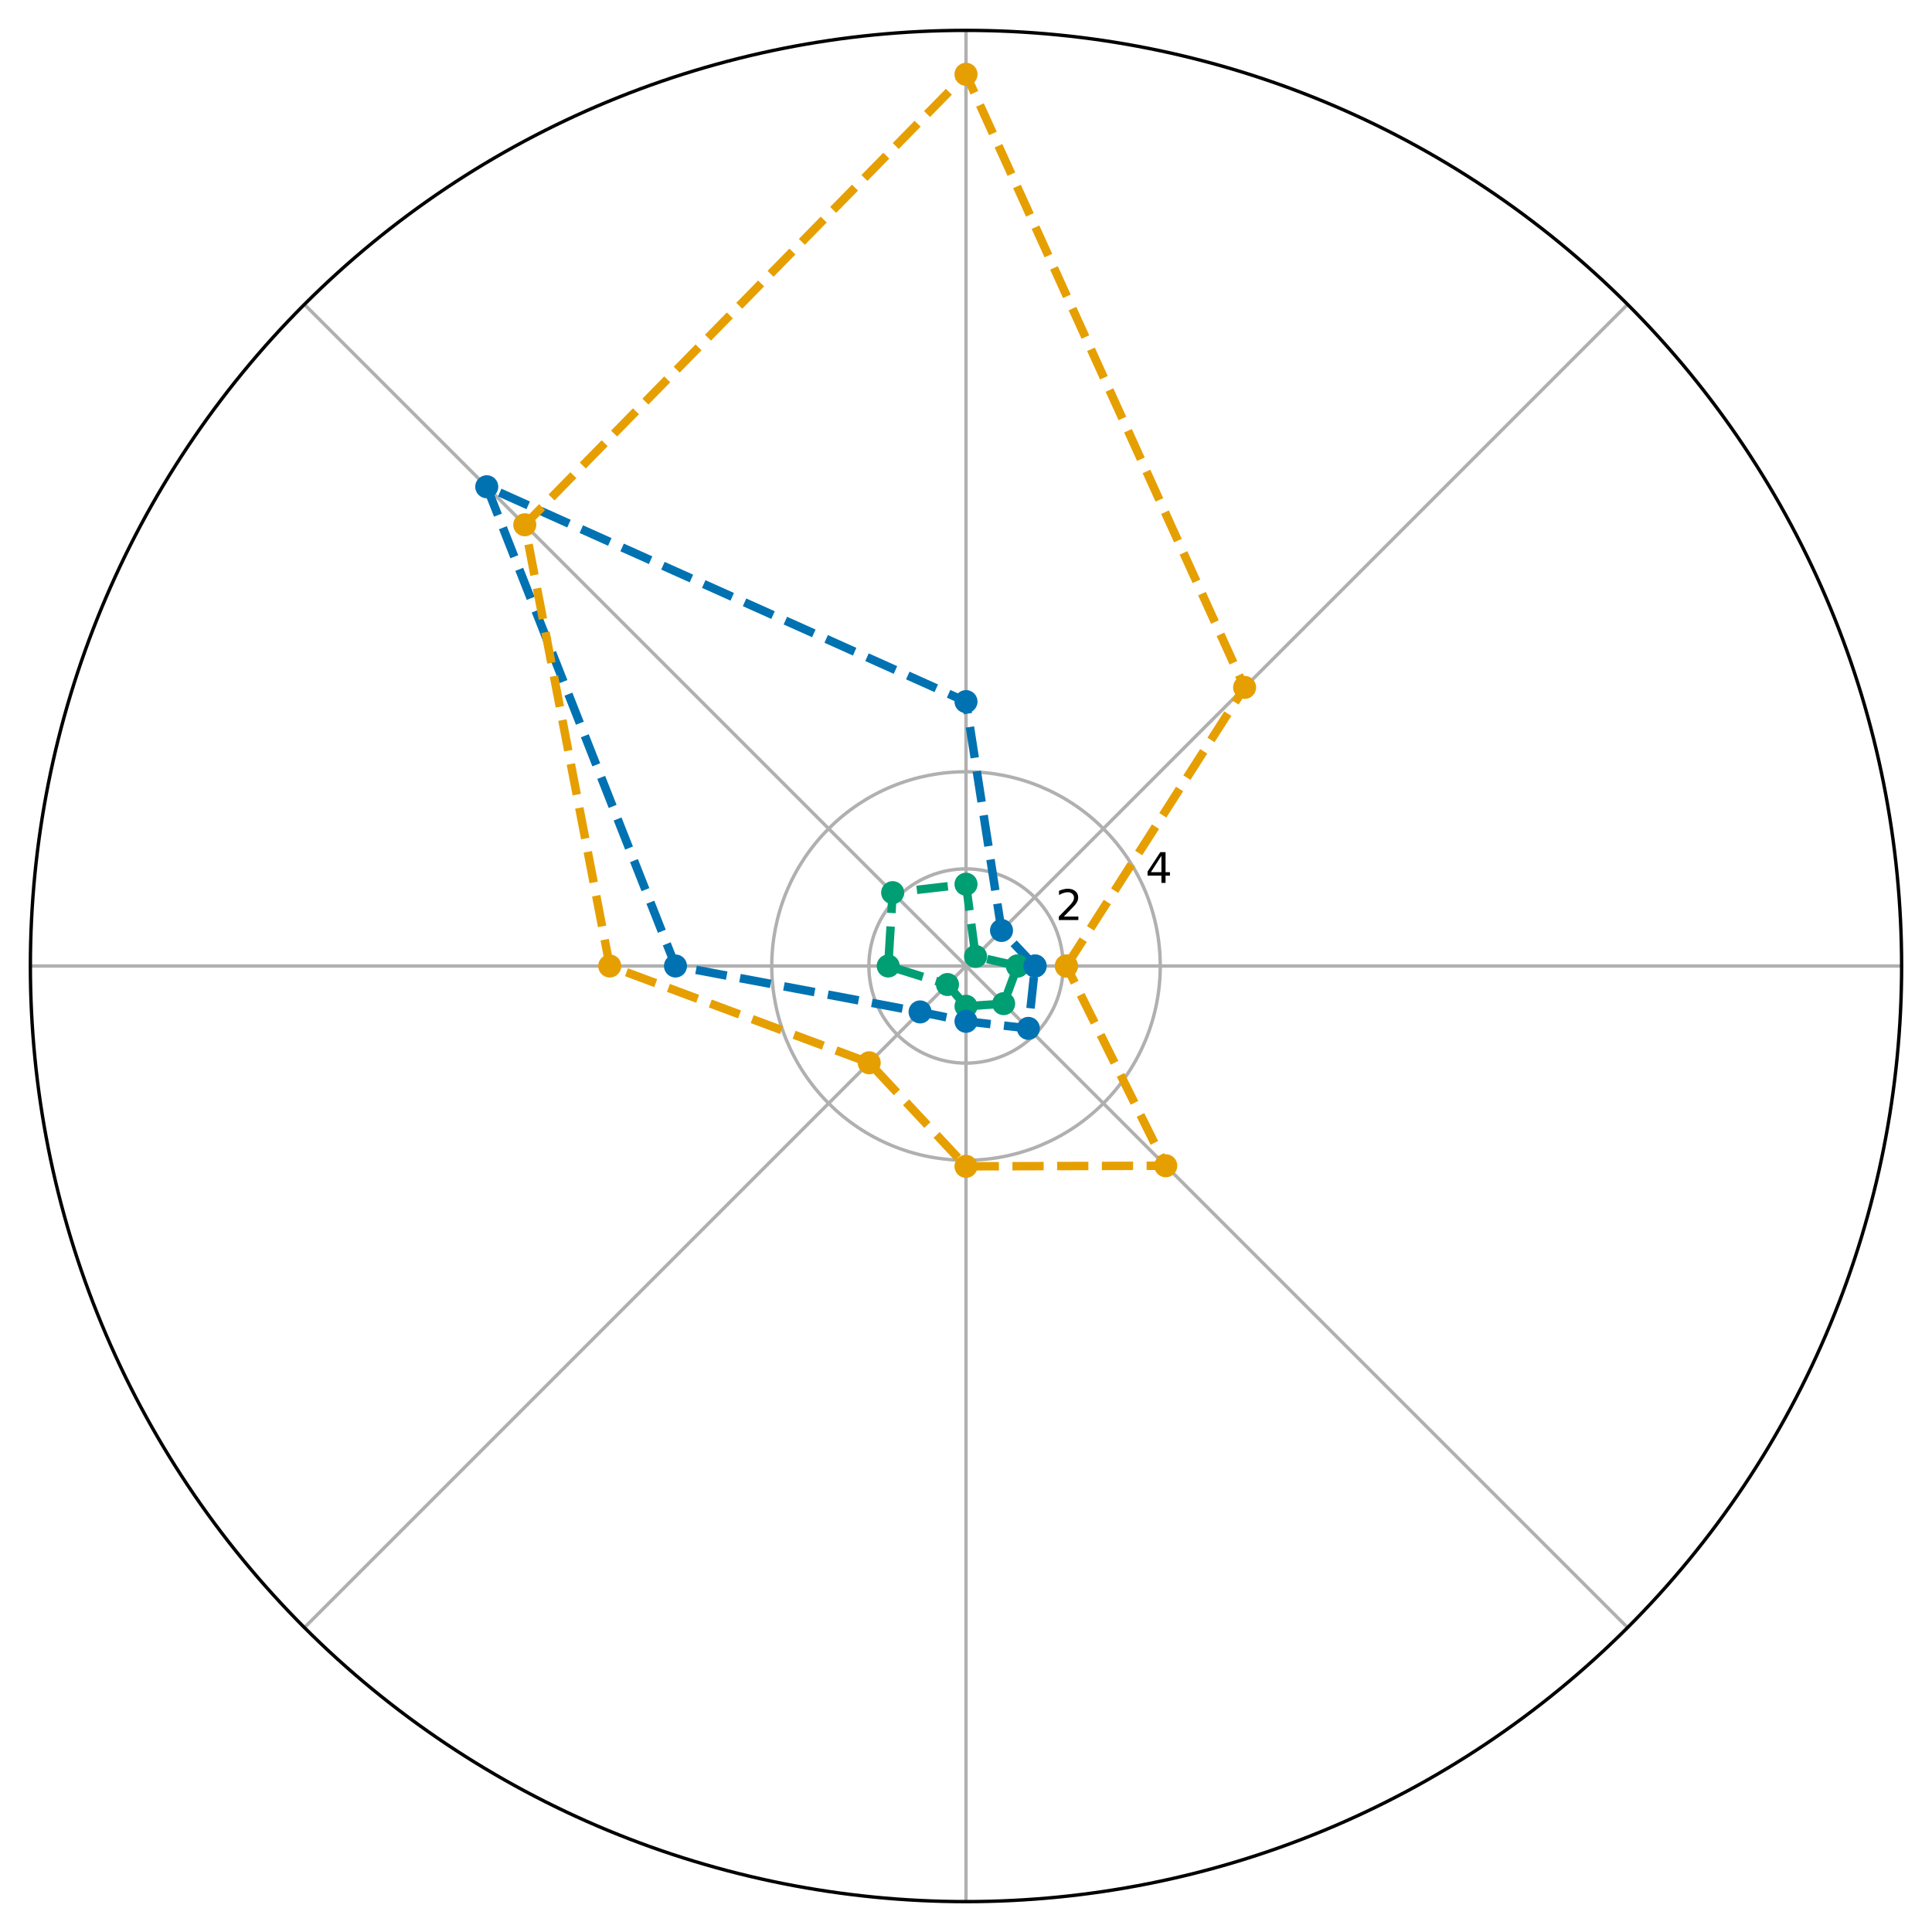
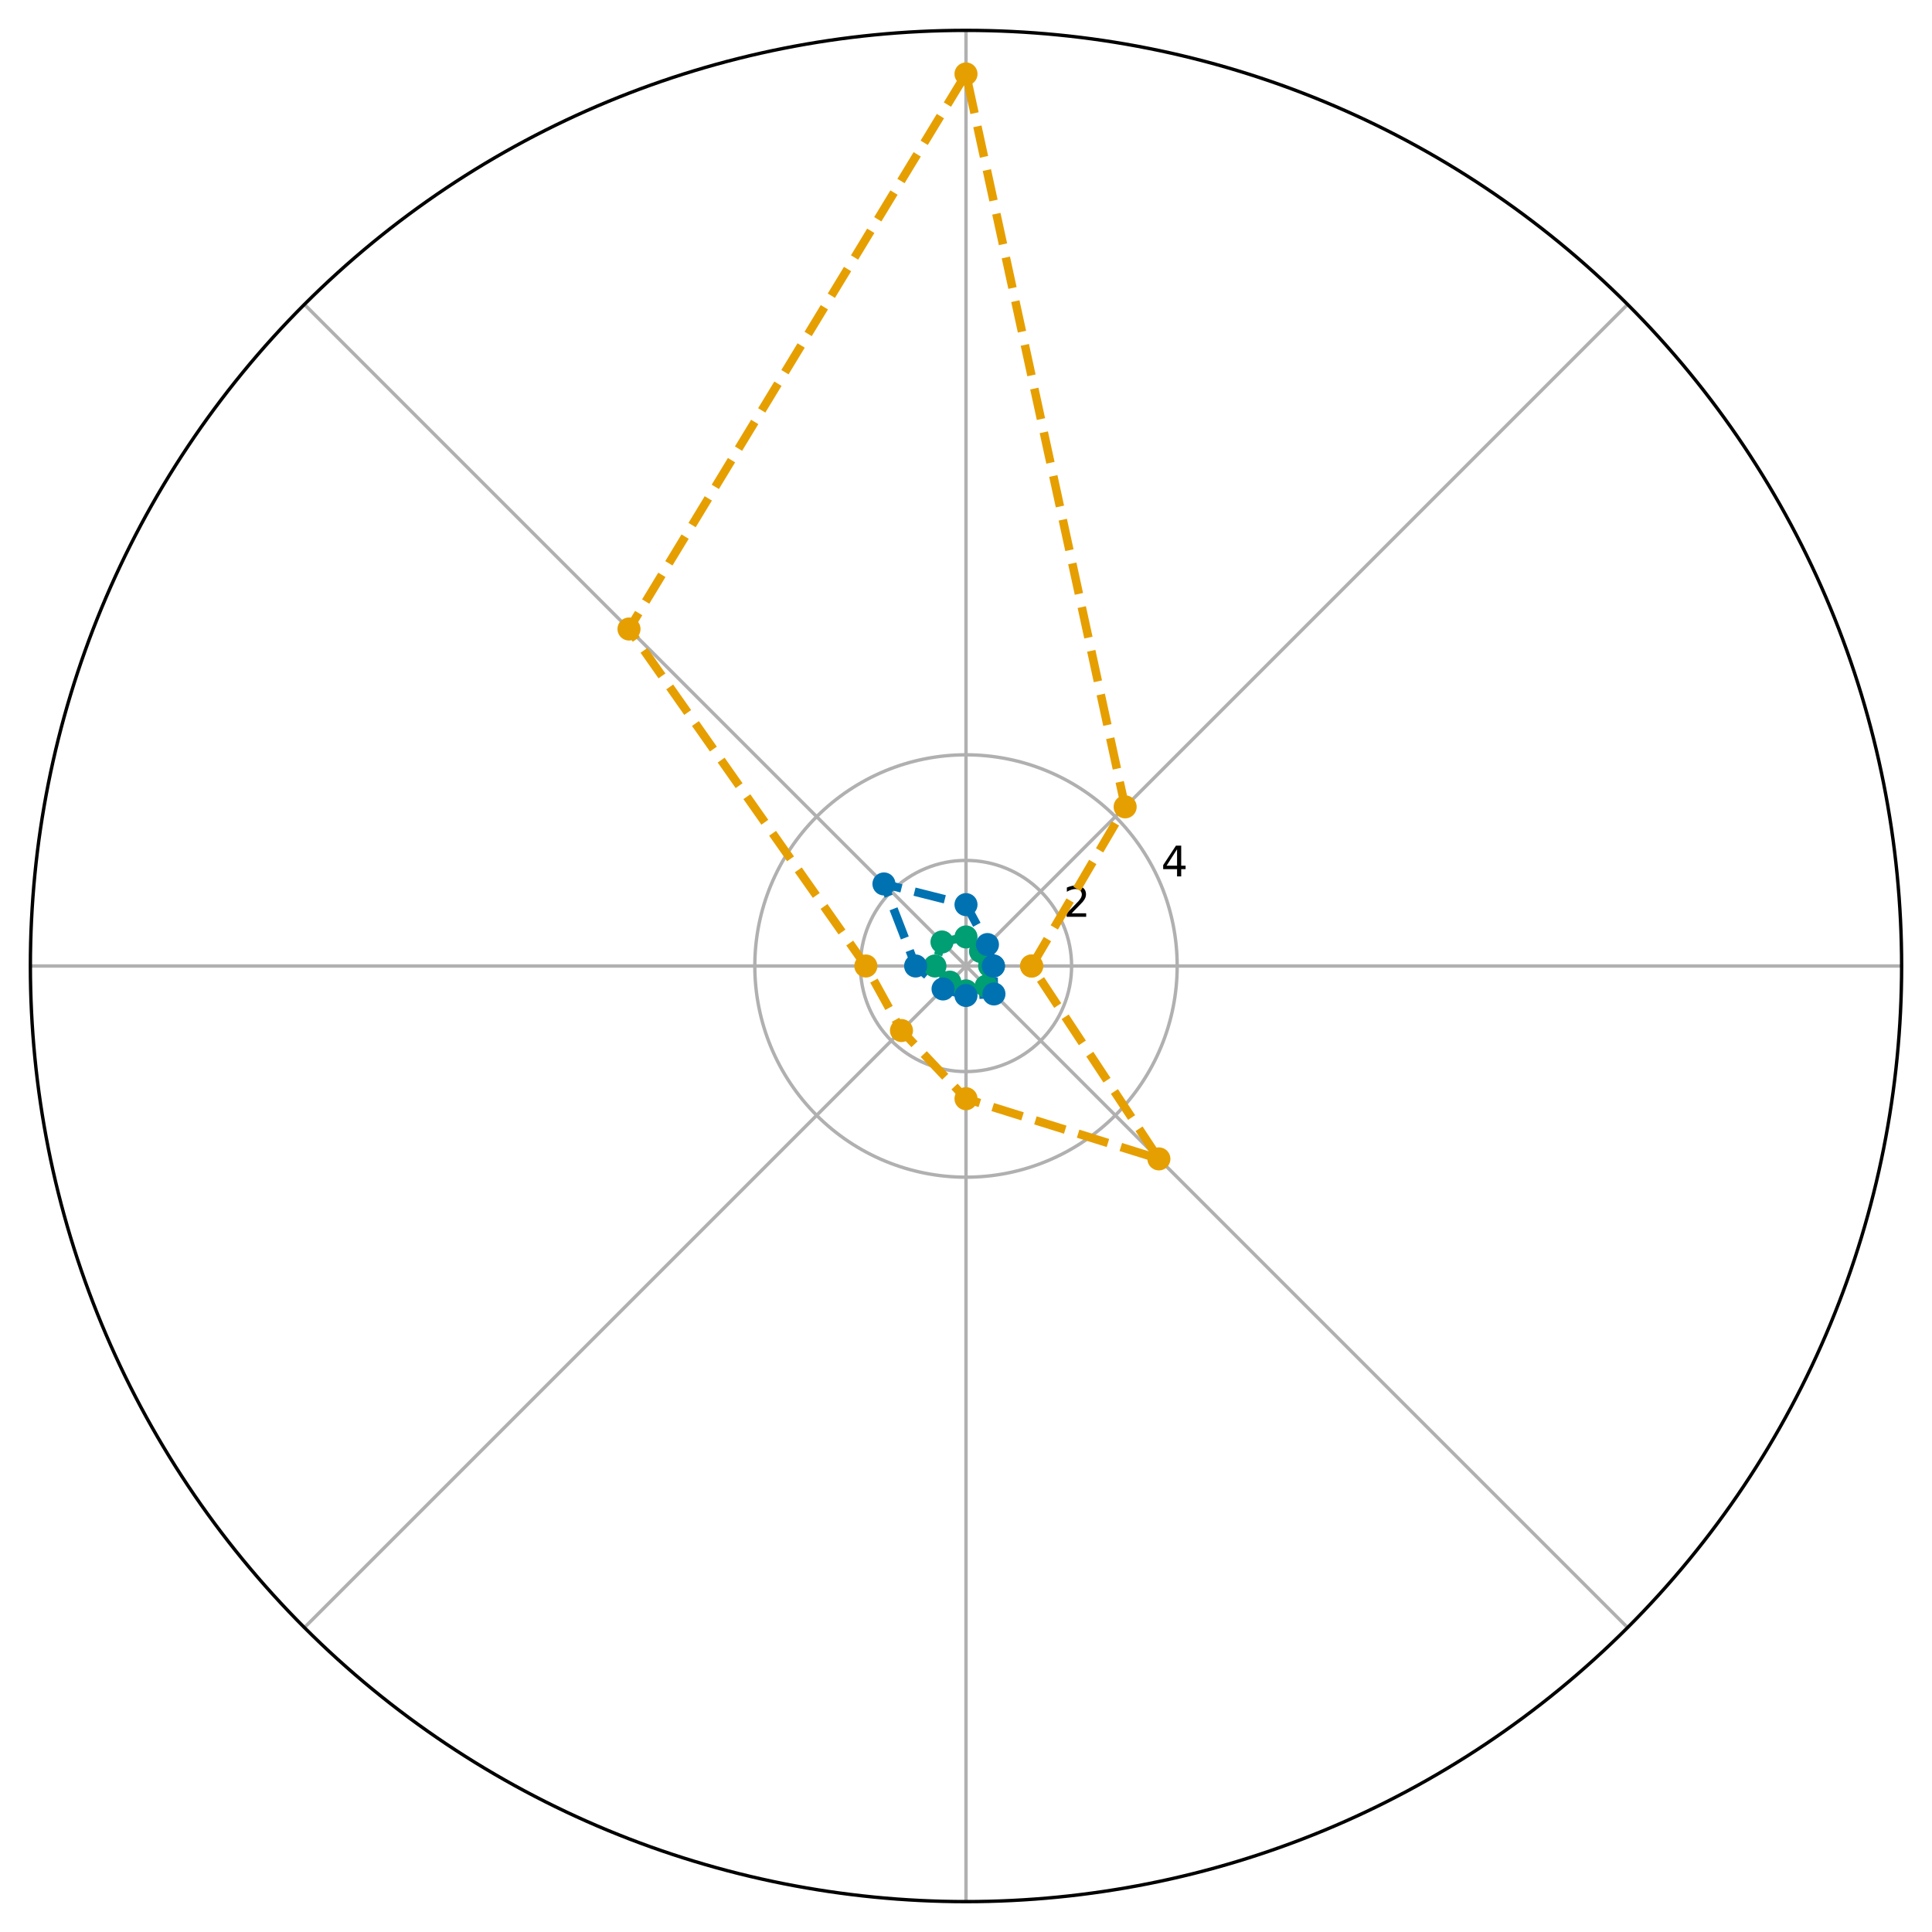
<svg xmlns="http://www.w3.org/2000/svg" xmlns:xlink="http://www.w3.org/1999/xlink" width="457.92pt" height="457.92pt" viewBox="0 0 457.92 457.92" version="1.1">
  <defs>
    <style type="text/css">*{stroke-linejoin: round; stroke-linecap: butt}</style>
  </defs>
  <g id="figure_1">
    <g id="patch_1">
      <path d="M 0 457.92  L 457.92 457.92  L 457.92 0  L 0 0  z " style="fill: #ffffff" />
    </g>
    <g id="axes_1">
      <g id="patch_2">
        <path d="M 450.72 228.96  C 450.72 199.839 444.984 171.001 433.84 144.096  C 422.695 117.192 406.36 92.744 385.768 72.152  C 365.176 51.56 340.728 35.225 313.824 24.08  C 286.919 12.936 258.081 7.2 228.96 7.2  C 199.839 7.2 171.001 12.936 144.096 24.08  C 117.192 35.225 92.744 51.56 72.152 72.152  C 51.56 92.744 35.225 117.192 24.08 144.096  C 12.936 171.001 7.2 199.839 7.2 228.96  C 7.2 258.081 12.936 286.919 24.08 313.824  C 35.225 340.728 51.56 365.176 72.152 385.768  C 92.744 406.36 117.192 422.695 144.096 433.84  C 171.001 444.984 199.839 450.72 228.96 450.72  C 258.081 450.72 286.919 444.984 313.824 433.84  C 340.728 422.695 365.176 406.36 385.768 385.768  C 406.36 365.176 422.695 340.728 433.84 313.824  C 444.984 286.919 450.72 258.081 450.72 228.96  M 228.96 228.96  C 228.96 228.96 228.96 228.96 228.96 228.96  C 228.96 228.96 228.96 228.96 228.96 228.96  C 228.96 228.96 228.96 228.96 228.96 228.96  C 228.96 228.96 228.96 228.96 228.96 228.96  C 228.96 228.96 228.96 228.96 228.96 228.96  C 228.96 228.96 228.96 228.96 228.96 228.96  C 228.96 228.96 228.96 228.96 228.96 228.96  C 228.96 228.96 228.96 228.96 228.96 228.96  C 228.96 228.96 228.96 228.96 228.96 228.96  C 228.96 228.96 228.96 228.96 228.96 228.96  C 228.96 228.96 228.96 228.96 228.96 228.96  C 228.96 228.96 228.96 228.96 228.96 228.96  C 228.96 228.96 228.96 228.96 228.96 228.96  C 228.96 228.96 228.96 228.96 228.96 228.96  C 228.96 228.96 228.96 228.96 228.96 228.96  C 228.96 228.96 228.96 228.96 228.96 228.96  z " style="fill: #ffffff" />
      </g>
      <g id="matplotlib.axis_1">
        <g id="xtick_1">
          <g id="line2d_1">
-             <path d="M 228.96 228.96  L 450.72 228.96  " clip-path="url(#pf379f5fdab)" style="fill: none; stroke: #b0b0b0; stroke-width: 0.8; stroke-linecap: square" />
+             <path d="M 228.96 228.96  L 450.72 228.96  " clip-path="url(#p5a16e5574c)" style="fill: none; stroke: #b0b0b0; stroke-width: 0.8; stroke-linecap: square" />
          </g>
        </g>
        <g id="xtick_2">
          <g id="line2d_2">
-             <path d="M 228.96 228.96  L 385.768 72.152  " clip-path="url(#pf379f5fdab)" style="fill: none; stroke: #b0b0b0; stroke-width: 0.8; stroke-linecap: square" />
+             <path d="M 228.96 228.96  L 385.768 72.152  " clip-path="url(#p5a16e5574c)" style="fill: none; stroke: #b0b0b0; stroke-width: 0.8; stroke-linecap: square" />
          </g>
        </g>
        <g id="xtick_3">
          <g id="line2d_3">
-             <path d="M 228.96 228.96  L 228.96 7.2  " clip-path="url(#pf379f5fdab)" style="fill: none; stroke: #b0b0b0; stroke-width: 0.8; stroke-linecap: square" />
+             <path d="M 228.96 228.96  L 228.96 7.2  " clip-path="url(#p5a16e5574c)" style="fill: none; stroke: #b0b0b0; stroke-width: 0.8; stroke-linecap: square" />
          </g>
        </g>
        <g id="xtick_4">
          <g id="line2d_4">
-             <path d="M 228.96 228.96  L 72.152 72.152  " clip-path="url(#pf379f5fdab)" style="fill: none; stroke: #b0b0b0; stroke-width: 0.8; stroke-linecap: square" />
+             <path d="M 228.96 228.96  L 72.152 72.152  " clip-path="url(#p5a16e5574c)" style="fill: none; stroke: #b0b0b0; stroke-width: 0.8; stroke-linecap: square" />
          </g>
        </g>
        <g id="xtick_5">
          <g id="line2d_5">
-             <path d="M 228.96 228.96  L 7.2 228.96  " clip-path="url(#pf379f5fdab)" style="fill: none; stroke: #b0b0b0; stroke-width: 0.8; stroke-linecap: square" />
+             <path d="M 228.96 228.96  L 7.2 228.96  " clip-path="url(#p5a16e5574c)" style="fill: none; stroke: #b0b0b0; stroke-width: 0.8; stroke-linecap: square" />
          </g>
        </g>
        <g id="xtick_6">
          <g id="line2d_6">
-             <path d="M 228.96 228.96  L 72.152 385.768  " clip-path="url(#pf379f5fdab)" style="fill: none; stroke: #b0b0b0; stroke-width: 0.8; stroke-linecap: square" />
+             <path d="M 228.96 228.96  L 72.152 385.768  " clip-path="url(#p5a16e5574c)" style="fill: none; stroke: #b0b0b0; stroke-width: 0.8; stroke-linecap: square" />
          </g>
        </g>
        <g id="xtick_7">
          <g id="line2d_7">
-             <path d="M 228.96 228.96  L 228.96 450.72  " clip-path="url(#pf379f5fdab)" style="fill: none; stroke: #b0b0b0; stroke-width: 0.8; stroke-linecap: square" />
+             <path d="M 228.96 228.96  L 228.96 450.72  " clip-path="url(#p5a16e5574c)" style="fill: none; stroke: #b0b0b0; stroke-width: 0.8; stroke-linecap: square" />
          </g>
        </g>
        <g id="xtick_8">
          <g id="line2d_8">
-             <path d="M 228.96 228.96  L 385.768 385.768  " clip-path="url(#pf379f5fdab)" style="fill: none; stroke: #b0b0b0; stroke-width: 0.8; stroke-linecap: square" />
+             <path d="M 228.96 228.96  L 385.768 385.768  " clip-path="url(#p5a16e5574c)" style="fill: none; stroke: #b0b0b0; stroke-width: 0.8; stroke-linecap: square" />
          </g>
        </g>
      </g>
      <g id="matplotlib.axis_2">
        <g id="ytick_1">
          <g id="line2d_9">
-             <path d="M 251.981 228.96  C 251.981 225.937 251.386 222.943 250.229 220.15  C 249.072 217.357 247.376 214.819 245.238 212.682  C 243.101 210.544 240.563 208.848 237.77 207.691  C 234.977 206.534 231.983 205.939 228.96 205.939  C 225.937 205.939 222.943 206.534 220.15 207.691  C 217.357 208.848 214.819 210.544 212.682 212.682  C 210.544 214.819 208.848 217.357 207.691 220.15  C 206.534 222.943 205.939 225.937 205.939 228.96  C 205.939 231.983 206.534 234.977 207.691 237.77  C 208.848 240.563 210.544 243.101 212.682 245.238  C 214.819 247.376 217.357 249.072 220.15 250.229  C 222.943 251.386 225.937 251.981 228.96 251.981  C 231.983 251.981 234.977 251.386 237.77 250.229  C 240.563 249.072 243.101 247.376 245.238 245.238  C 247.376 243.101 249.072 240.563 250.229 237.77  C 251.386 234.977 251.981 231.983 251.981 228.96  " clip-path="url(#pf379f5fdab)" style="fill: none; stroke: #b0b0b0; stroke-width: 0.8; stroke-linecap: square" />
+             <path d="M 253.988 228.96  C 253.988 225.673 253.341 222.419 252.083 219.382  C 250.825 216.346 248.982 213.586 246.658 211.262  C 244.334 208.938 241.574 207.095 238.538 205.837  C 235.501 204.579 232.247 203.932 228.96 203.932  C 225.673 203.932 222.419 204.579 219.382 205.837  C 216.346 207.095 213.586 208.938 211.262 211.262  C 208.938 213.586 207.095 216.346 205.837 219.382  C 204.579 222.419 203.932 225.673 203.932 228.96  C 203.932 232.247 204.579 235.501 205.837 238.538  C 207.095 241.574 208.938 244.334 211.262 246.658  C 213.586 248.982 216.346 250.825 219.382 252.083  C 222.419 253.341 225.673 253.988 228.96 253.988  C 232.247 253.988 235.501 253.341 238.538 252.083  C 241.574 250.825 244.334 248.982 246.658 246.658  C 248.982 244.334 250.825 241.574 252.083 238.538  C 253.341 235.501 253.988 232.247 253.988 228.96  " clip-path="url(#p5a16e5574c)" style="fill: none; stroke: #b0b0b0; stroke-width: 0.8; stroke-linecap: square" />
          </g>
          <g id="text_1">
-             <g transform="translate(250.2287 218.0705) scale(0.1 -0.1)">
+             <g transform="translate(252.083 217.3024) scale(0.1 -0.1)">
              <defs>
                <path id="DejaVuSans-32" d="M 1228 531  L 3431 531  L 3431 0  L 469 0  L 469 531  Q 828 903 1448 1529  Q 2069 2156 2228 2338  Q 2531 2678 2651 2914  Q 2772 3150 2772 3378  Q 2772 3750 2511 3984  Q 2250 4219 1831 4219  Q 1534 4219 1204 4116  Q 875 4013 500 3803  L 500 4441  Q 881 4594 1212 4672  Q 1544 4750 1819 4750  Q 2544 4750 2975 4387  Q 3406 4025 3406 3419  Q 3406 3131 3298 2873  Q 3191 2616 2906 2266  Q 2828 2175 2409 1742  Q 1991 1309 1228 531  z " transform="scale(0.015625)" />
              </defs>
              <use xlink:href="#DejaVuSans-32" />
            </g>
          </g>
        </g>
        <g id="ytick_2">
          <g id="line2d_10">
-             <path d="M 275.002 228.96  C 275.002 222.914 273.811 216.926 271.497 211.34  C 269.184 205.754 265.792 200.679 261.517 196.403  C 257.241 192.128 252.166 188.736 246.58 186.423  C 240.994 184.109 235.006 182.918 228.96 182.918  C 222.914 182.918 216.926 184.109 211.34 186.423  C 205.754 188.736 200.679 192.128 196.403 196.403  C 192.128 200.679 188.736 205.754 186.423 211.34  C 184.109 216.926 182.918 222.914 182.918 228.96  C 182.918 235.006 184.109 240.994 186.423 246.58  C 188.736 252.166 192.128 257.241 196.403 261.517  C 200.679 265.792 205.754 269.184 211.34 271.497  C 216.926 273.811 222.914 275.002 228.96 275.002  C 235.006 275.002 240.994 273.811 246.58 271.497  C 252.166 269.184 257.241 265.792 261.517 261.517  C 265.792 257.241 269.184 252.166 271.497 246.58  C 273.811 240.994 275.002 235.006 275.002 228.96  " clip-path="url(#pf379f5fdab)" style="fill: none; stroke: #b0b0b0; stroke-width: 0.8; stroke-linecap: square" />
+             <path d="M 279.016 228.96  C 279.016 222.387 277.722 215.877 275.206 209.804  C 272.691 203.731 269.003 198.213 264.355 193.565  C 259.707 188.917 254.189 185.229 248.116 182.714  C 242.043 180.198 235.533 178.904 228.96 178.904  C 222.387 178.904 215.877 180.198 209.804 182.714  C 203.731 185.229 198.213 188.917 193.565 193.565  C 188.917 198.213 185.229 203.731 182.714 209.804  C 180.198 215.877 178.904 222.387 178.904 228.96  C 178.904 235.533 180.198 242.043 182.714 248.116  C 185.229 254.189 188.917 259.707 193.565 264.355  C 198.213 269.003 203.731 272.691 209.804 275.206  C 215.877 277.722 222.387 279.016 228.96 279.016  C 235.533 279.016 242.043 277.722 248.116 275.206  C 254.189 272.691 259.707 269.003 264.355 264.355  C 269.003 259.707 272.691 254.189 275.206 248.116  C 277.722 242.043 279.016 235.533 279.016 228.96  " clip-path="url(#p5a16e5574c)" style="fill: none; stroke: #b0b0b0; stroke-width: 0.8; stroke-linecap: square" />
          </g>
          <g id="text_2">
-             <g transform="translate(271.4974 209.2608) scale(0.1 -0.1)">
+             <g transform="translate(275.2061 207.7246) scale(0.1 -0.1)">
              <defs>
                <path id="DejaVuSans-34" d="M 2419 4116  L 825 1625  L 2419 1625  L 2419 4116  z M 2253 4666  L 3047 4666  L 3047 1625  L 3713 1625  L 3713 1100  L 3047 1100  L 3047 0  L 2419 0  L 2419 1100  L 313 1100  L 313 1709  L 2253 4666  z " transform="scale(0.015625)" />
              </defs>
              <use xlink:href="#DejaVuSans-34" />
            </g>
          </g>
        </g>
      </g>
      <g id="line2d_11">
-         <path d="M 241.178 228.96  L 231.23 226.69  L 228.96 209.574  L 211.574 211.574  L 210.526 228.96  L 224.571 233.349  L 228.96 238.507  L 237.884 237.884  L 241.178 228.96  " clip-path="url(#pf379f5fdab)" style="fill: none; stroke-dasharray: 7.4,3.2; stroke-dashoffset: 0; stroke: #009e73; stroke-width: 2" />
+         <path d="M 234.584 228.96  L 232.407 225.513  L 228.96 222.075  L 223.267 223.267  L 221.596 228.96  L 225.134 232.786  L 228.96 234.858  L 233.739 233.739  L 234.584 228.96  " clip-path="url(#p5a16e5574c)" style="fill: none; stroke-dasharray: 7.4,3.2; stroke-dashoffset: 0; stroke: #009e73; stroke-width: 2" />
      </g>
      <g id="line2d_12">
-         <path d="M 245.331 228.96  L 237.378 220.542  L 228.96 166.294  L 115.368 115.368  L 160.103 228.96  L 218.076 239.844  L 228.96 242.07  L 243.743 243.743  L 245.331 228.96  " clip-path="url(#pf379f5fdab)" style="fill: none; stroke-dasharray: 7.4,3.2; stroke-dashoffset: 0; stroke: #0072b2; stroke-width: 2" />
+         <path d="M 235.466 228.96  L 234.044 223.876  L 228.96 214.415  L 209.51 209.51  L 217.021 228.96  L 223.518 234.402  L 228.96 235.949  L 235.585 235.585  L 235.466 228.96  " clip-path="url(#p5a16e5574c)" style="fill: none; stroke-dasharray: 7.4,3.2; stroke-dashoffset: 0; stroke: #0072b2; stroke-width: 2" />
      </g>
      <g id="line2d_13">
-         <path d="M 252.757 228.96  L 294.993 162.927  L 228.96 17.607  L 124.381 124.381  L 144.521 228.96  L 206.021 251.899  L 228.96 276.443  L 276.306 276.306  L 252.757 228.96  " clip-path="url(#pf379f5fdab)" style="fill: none; stroke-dasharray: 7.4,3.2; stroke-dashoffset: 0; stroke: #e69f00; stroke-width: 2" />
+         <path d="M 244.518 228.96  L 266.682 191.238  L 228.96 17.528  L 149.086 149.086  L 205.225 228.96  L 213.667 244.253  L 228.96 260.413  L 274.679 274.679  L 244.518 228.96  " clip-path="url(#p5a16e5574c)" style="fill: none; stroke-dasharray: 7.4,3.2; stroke-dashoffset: 0; stroke: #e69f00; stroke-width: 2" />
      </g>
      <g id="patch_3">
        <path d="M 450.72 228.96  C 450.72 199.839 444.984 171.001 433.84 144.096  C 422.695 117.192 406.36 92.744 385.768 72.152  C 365.176 51.56 340.728 35.225 313.824 24.08  C 286.919 12.936 258.081 7.2 228.96 7.2  C 199.839 7.2 171.001 12.936 144.096 24.08  C 117.192 35.225 92.744 51.56 72.152 72.152  C 51.56 92.744 35.225 117.192 24.08 144.096  C 12.936 171.001 7.2 199.839 7.2 228.96  C 7.2 258.081 12.936 286.919 24.08 313.824  C 35.225 340.728 51.56 365.176 72.152 385.768  C 92.744 406.36 117.192 422.695 144.096 433.84  C 171.001 444.984 199.839 450.72 228.96 450.72  C 258.081 450.72 286.919 444.984 313.824 433.84  C 340.728 422.695 365.176 406.36 385.768 385.768  C 406.36 365.176 422.695 340.728 433.84 313.824  C 444.984 286.919 450.72 258.081 450.72 228.96  " style="fill: none; stroke: #000000; stroke-width: 0.8; stroke-linejoin: miter; stroke-linecap: square" />
      </g>
      <g id="PathCollection_1">
        <defs>
-           <path id="mff32bfd67e" d="M 0 2.236  C 0.593 2.236 1.162 2 1.581 1.581  C 2 1.162 2.236 0.593 2.236 0  C 2.236 -0.593 2 -1.162 1.581 -1.581  C 1.162 -2 0.593 -2.236 0 -2.236  C -0.593 -2.236 -1.162 -2 -1.581 -1.581  C -2 -1.162 -2.236 -0.593 -2.236 0  C -2.236 0.593 -2 1.162 -1.581 1.581  C -1.162 2 -0.593 2.236 0 2.236  z " style="stroke: #009e73" />
+           <path id="m14652dccc2" d="M 0 2.236  C 0.593 2.236 1.162 2 1.581 1.581  C 2 1.162 2.236 0.593 2.236 0  C 2.236 -0.593 2 -1.162 1.581 -1.581  C 1.162 -2 0.593 -2.236 0 -2.236  C -0.593 -2.236 -1.162 -2 -1.581 -1.581  C -2 -1.162 -2.236 -0.593 -2.236 0  C -2.236 0.593 -2 1.162 -1.581 1.581  C -1.162 2 -0.593 2.236 0 2.236  z " style="stroke: #009e73" />
        </defs>
-         <g clip-path="url(#pf379f5fdab)">
-           <use xlink:href="#mff32bfd67e" x="241.178" y="228.96" style="fill: #009e73; stroke: #009e73" />
-           <use xlink:href="#mff32bfd67e" x="231.23" y="226.69" style="fill: #009e73; stroke: #009e73" />
-           <use xlink:href="#mff32bfd67e" x="228.96" y="209.574" style="fill: #009e73; stroke: #009e73" />
-           <use xlink:href="#mff32bfd67e" x="211.574" y="211.574" style="fill: #009e73; stroke: #009e73" />
-           <use xlink:href="#mff32bfd67e" x="210.526" y="228.96" style="fill: #009e73; stroke: #009e73" />
-           <use xlink:href="#mff32bfd67e" x="224.571" y="233.349" style="fill: #009e73; stroke: #009e73" />
-           <use xlink:href="#mff32bfd67e" x="228.96" y="238.507" style="fill: #009e73; stroke: #009e73" />
-           <use xlink:href="#mff32bfd67e" x="237.884" y="237.884" style="fill: #009e73; stroke: #009e73" />
-           <use xlink:href="#mff32bfd67e" x="241.178" y="228.96" style="fill: #009e73; stroke: #009e73" />
+         <g clip-path="url(#p5a16e5574c)">
+           <use xlink:href="#m14652dccc2" x="234.584" y="228.96" style="fill: #009e73; stroke: #009e73" />
+           <use xlink:href="#m14652dccc2" x="232.407" y="225.513" style="fill: #009e73; stroke: #009e73" />
+           <use xlink:href="#m14652dccc2" x="228.96" y="222.075" style="fill: #009e73; stroke: #009e73" />
+           <use xlink:href="#m14652dccc2" x="223.267" y="223.267" style="fill: #009e73; stroke: #009e73" />
+           <use xlink:href="#m14652dccc2" x="221.596" y="228.96" style="fill: #009e73; stroke: #009e73" />
+           <use xlink:href="#m14652dccc2" x="225.134" y="232.786" style="fill: #009e73; stroke: #009e73" />
+           <use xlink:href="#m14652dccc2" x="228.96" y="234.858" style="fill: #009e73; stroke: #009e73" />
+           <use xlink:href="#m14652dccc2" x="233.739" y="233.739" style="fill: #009e73; stroke: #009e73" />
+           <use xlink:href="#m14652dccc2" x="234.584" y="228.96" style="fill: #009e73; stroke: #009e73" />
        </g>
      </g>
      <g id="PathCollection_2">
        <defs>
-           <path id="m93a59ae685" d="M 0 2.236  C 0.593 2.236 1.162 2 1.581 1.581  C 2 1.162 2.236 0.593 2.236 0  C 2.236 -0.593 2 -1.162 1.581 -1.581  C 1.162 -2 0.593 -2.236 0 -2.236  C -0.593 -2.236 -1.162 -2 -1.581 -1.581  C -2 -1.162 -2.236 -0.593 -2.236 0  C -2.236 0.593 -2 1.162 -1.581 1.581  C -1.162 2 -0.593 2.236 0 2.236  z " style="stroke: #0072b2" />
+           <path id="m70b23ed7ff" d="M 0 2.236  C 0.593 2.236 1.162 2 1.581 1.581  C 2 1.162 2.236 0.593 2.236 0  C 2.236 -0.593 2 -1.162 1.581 -1.581  C 1.162 -2 0.593 -2.236 0 -2.236  C -0.593 -2.236 -1.162 -2 -1.581 -1.581  C -2 -1.162 -2.236 -0.593 -2.236 0  C -2.236 0.593 -2 1.162 -1.581 1.581  C -1.162 2 -0.593 2.236 0 2.236  z " style="stroke: #0072b2" />
        </defs>
-         <g clip-path="url(#pf379f5fdab)">
-           <use xlink:href="#m93a59ae685" x="245.331" y="228.96" style="fill: #0072b2; stroke: #0072b2" />
-           <use xlink:href="#m93a59ae685" x="237.378" y="220.542" style="fill: #0072b2; stroke: #0072b2" />
-           <use xlink:href="#m93a59ae685" x="228.96" y="166.294" style="fill: #0072b2; stroke: #0072b2" />
-           <use xlink:href="#m93a59ae685" x="115.368" y="115.368" style="fill: #0072b2; stroke: #0072b2" />
-           <use xlink:href="#m93a59ae685" x="160.103" y="228.96" style="fill: #0072b2; stroke: #0072b2" />
-           <use xlink:href="#m93a59ae685" x="218.076" y="239.844" style="fill: #0072b2; stroke: #0072b2" />
-           <use xlink:href="#m93a59ae685" x="228.96" y="242.07" style="fill: #0072b2; stroke: #0072b2" />
-           <use xlink:href="#m93a59ae685" x="243.743" y="243.743" style="fill: #0072b2; stroke: #0072b2" />
-           <use xlink:href="#m93a59ae685" x="245.331" y="228.96" style="fill: #0072b2; stroke: #0072b2" />
+         <g clip-path="url(#p5a16e5574c)">
+           <use xlink:href="#m70b23ed7ff" x="235.466" y="228.96" style="fill: #0072b2; stroke: #0072b2" />
+           <use xlink:href="#m70b23ed7ff" x="234.044" y="223.876" style="fill: #0072b2; stroke: #0072b2" />
+           <use xlink:href="#m70b23ed7ff" x="228.96" y="214.415" style="fill: #0072b2; stroke: #0072b2" />
+           <use xlink:href="#m70b23ed7ff" x="209.51" y="209.51" style="fill: #0072b2; stroke: #0072b2" />
+           <use xlink:href="#m70b23ed7ff" x="217.021" y="228.96" style="fill: #0072b2; stroke: #0072b2" />
+           <use xlink:href="#m70b23ed7ff" x="223.518" y="234.402" style="fill: #0072b2; stroke: #0072b2" />
+           <use xlink:href="#m70b23ed7ff" x="228.96" y="235.949" style="fill: #0072b2; stroke: #0072b2" />
+           <use xlink:href="#m70b23ed7ff" x="235.585" y="235.585" style="fill: #0072b2; stroke: #0072b2" />
+           <use xlink:href="#m70b23ed7ff" x="235.466" y="228.96" style="fill: #0072b2; stroke: #0072b2" />
        </g>
      </g>
      <g id="PathCollection_3">
        <defs>
-           <path id="m33e9f950d9" d="M 0 2.236  C 0.593 2.236 1.162 2 1.581 1.581  C 2 1.162 2.236 0.593 2.236 0  C 2.236 -0.593 2 -1.162 1.581 -1.581  C 1.162 -2 0.593 -2.236 0 -2.236  C -0.593 -2.236 -1.162 -2 -1.581 -1.581  C -2 -1.162 -2.236 -0.593 -2.236 0  C -2.236 0.593 -2 1.162 -1.581 1.581  C -1.162 2 -0.593 2.236 0 2.236  z " style="stroke: #e69f00" />
+           <path id="mad06cda2b3" d="M 0 2.236  C 0.593 2.236 1.162 2 1.581 1.581  C 2 1.162 2.236 0.593 2.236 0  C 2.236 -0.593 2 -1.162 1.581 -1.581  C 1.162 -2 0.593 -2.236 0 -2.236  C -0.593 -2.236 -1.162 -2 -1.581 -1.581  C -2 -1.162 -2.236 -0.593 -2.236 0  C -2.236 0.593 -2 1.162 -1.581 1.581  C -1.162 2 -0.593 2.236 0 2.236  z " style="stroke: #e69f00" />
        </defs>
-         <g clip-path="url(#pf379f5fdab)">
-           <use xlink:href="#m33e9f950d9" x="252.757" y="228.96" style="fill: #e69f00; stroke: #e69f00" />
-           <use xlink:href="#m33e9f950d9" x="294.993" y="162.927" style="fill: #e69f00; stroke: #e69f00" />
-           <use xlink:href="#m33e9f950d9" x="228.96" y="17.607" style="fill: #e69f00; stroke: #e69f00" />
-           <use xlink:href="#m33e9f950d9" x="124.381" y="124.381" style="fill: #e69f00; stroke: #e69f00" />
-           <use xlink:href="#m33e9f950d9" x="144.521" y="228.96" style="fill: #e69f00; stroke: #e69f00" />
-           <use xlink:href="#m33e9f950d9" x="206.021" y="251.899" style="fill: #e69f00; stroke: #e69f00" />
-           <use xlink:href="#m33e9f950d9" x="228.96" y="276.443" style="fill: #e69f00; stroke: #e69f00" />
-           <use xlink:href="#m33e9f950d9" x="276.306" y="276.306" style="fill: #e69f00; stroke: #e69f00" />
-           <use xlink:href="#m33e9f950d9" x="252.757" y="228.96" style="fill: #e69f00; stroke: #e69f00" />
+         <g clip-path="url(#p5a16e5574c)">
+           <use xlink:href="#mad06cda2b3" x="244.518" y="228.96" style="fill: #e69f00; stroke: #e69f00" />
+           <use xlink:href="#mad06cda2b3" x="266.682" y="191.238" style="fill: #e69f00; stroke: #e69f00" />
+           <use xlink:href="#mad06cda2b3" x="228.96" y="17.528" style="fill: #e69f00; stroke: #e69f00" />
+           <use xlink:href="#mad06cda2b3" x="149.086" y="149.086" style="fill: #e69f00; stroke: #e69f00" />
+           <use xlink:href="#mad06cda2b3" x="205.225" y="228.96" style="fill: #e69f00; stroke: #e69f00" />
+           <use xlink:href="#mad06cda2b3" x="213.667" y="244.253" style="fill: #e69f00; stroke: #e69f00" />
+           <use xlink:href="#mad06cda2b3" x="228.96" y="260.413" style="fill: #e69f00; stroke: #e69f00" />
+           <use xlink:href="#mad06cda2b3" x="274.679" y="274.679" style="fill: #e69f00; stroke: #e69f00" />
+           <use xlink:href="#mad06cda2b3" x="244.518" y="228.96" style="fill: #e69f00; stroke: #e69f00" />
        </g>
      </g>
    </g>
  </g>
  <defs>
-     <clipPath id="pf379f5fdab">
+     <clipPath id="p5a16e5574c">
      <path d="M 450.72 228.96  C 450.72 199.839 444.984 171.001 433.84 144.096  C 422.695 117.192 406.36 92.744 385.768 72.152  C 365.176 51.56 340.728 35.225 313.824 24.08  C 286.919 12.936 258.081 7.2 228.96 7.2  C 199.839 7.2 171.001 12.936 144.096 24.08  C 117.192 35.225 92.744 51.56 72.152 72.152  C 51.56 92.744 35.225 117.192 24.08 144.096  C 12.936 171.001 7.2 199.839 7.2 228.96  C 7.2 258.081 12.936 286.919 24.08 313.824  C 35.225 340.728 51.56 365.176 72.152 385.768  C 92.744 406.36 117.192 422.695 144.096 433.84  C 171.001 444.984 199.839 450.72 228.96 450.72  C 258.081 450.72 286.919 444.984 313.824 433.84  C 340.728 422.695 365.176 406.36 385.768 385.768  C 406.36 365.176 422.695 340.728 433.84 313.824  C 444.984 286.919 450.72 258.081 450.72 228.96  M 228.96 228.96  C 228.96 228.96 228.96 228.96 228.96 228.96  C 228.96 228.96 228.96 228.96 228.96 228.96  C 228.96 228.96 228.96 228.96 228.96 228.96  C 228.96 228.96 228.96 228.96 228.96 228.96  C 228.96 228.96 228.96 228.96 228.96 228.96  C 228.96 228.96 228.96 228.96 228.96 228.96  C 228.96 228.96 228.96 228.96 228.96 228.96  C 228.96 228.96 228.96 228.96 228.96 228.96  C 228.96 228.96 228.96 228.96 228.96 228.96  C 228.96 228.96 228.96 228.96 228.96 228.96  C 228.96 228.96 228.96 228.96 228.96 228.96  C 228.96 228.96 228.96 228.96 228.96 228.96  C 228.96 228.96 228.96 228.96 228.96 228.96  C 228.96 228.96 228.96 228.96 228.96 228.96  C 228.96 228.96 228.96 228.96 228.96 228.96  C 228.96 228.96 228.96 228.96 228.96 228.96  z " />
    </clipPath>
  </defs>
</svg>
